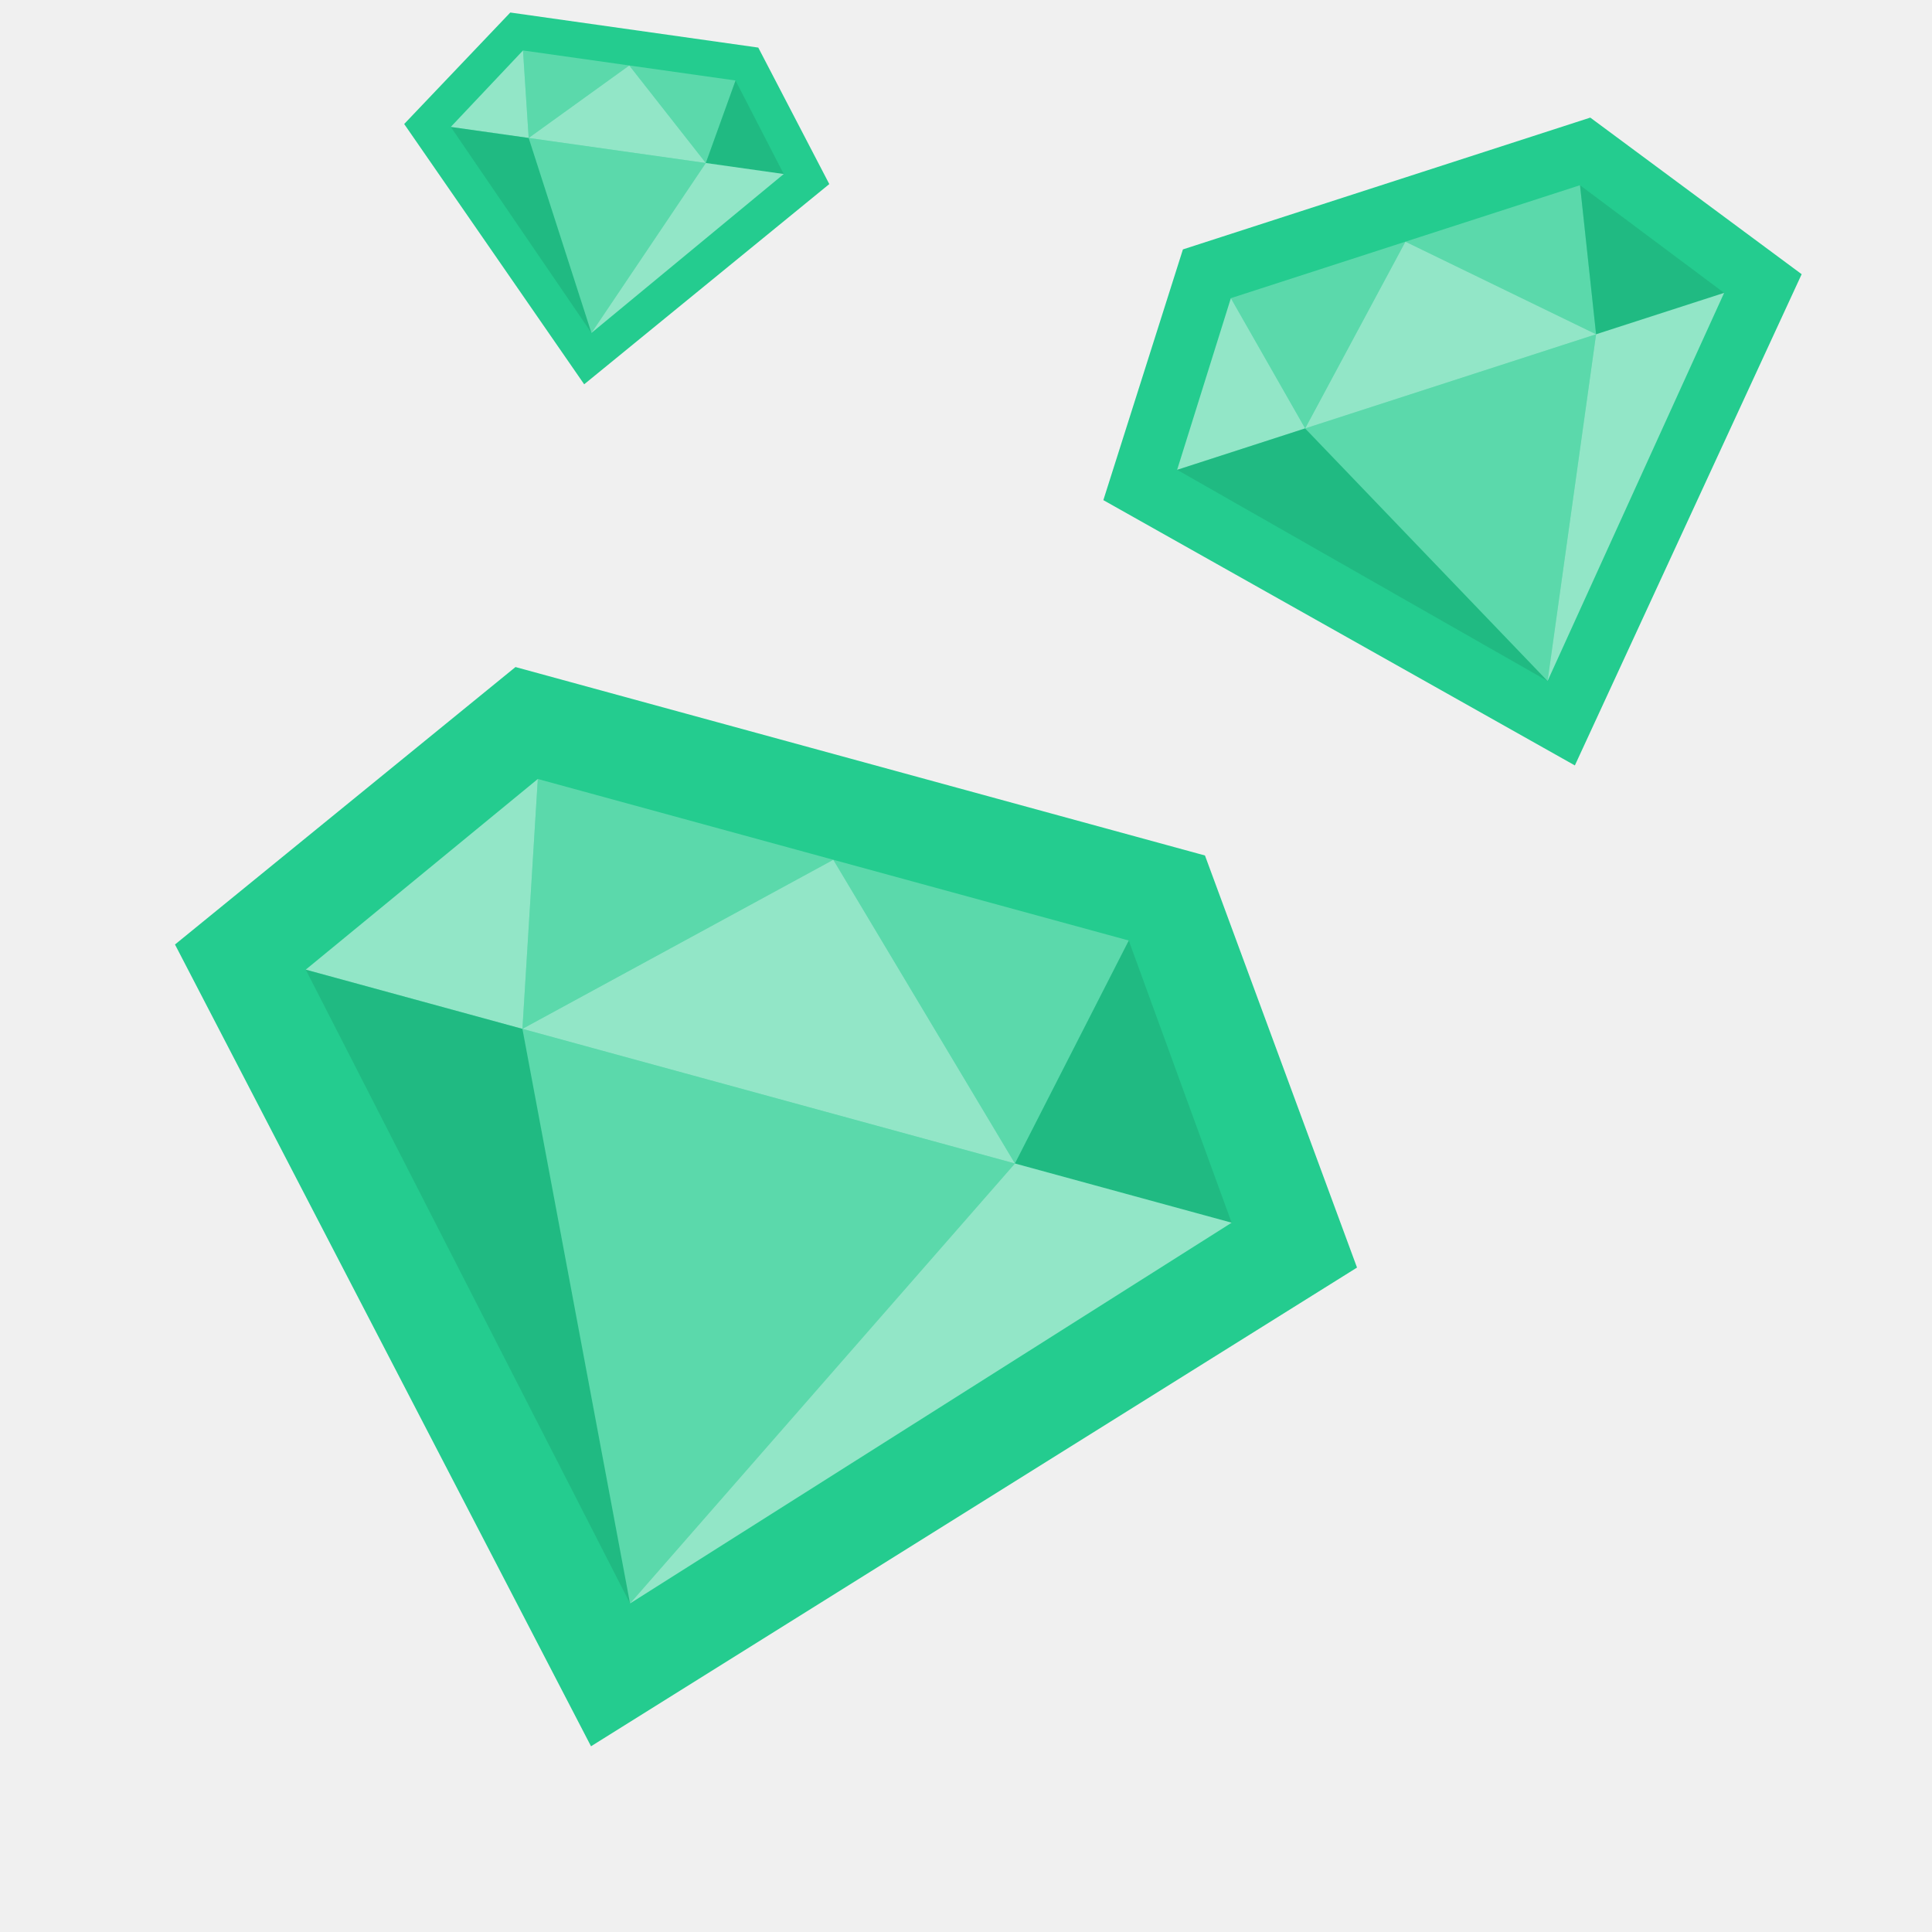
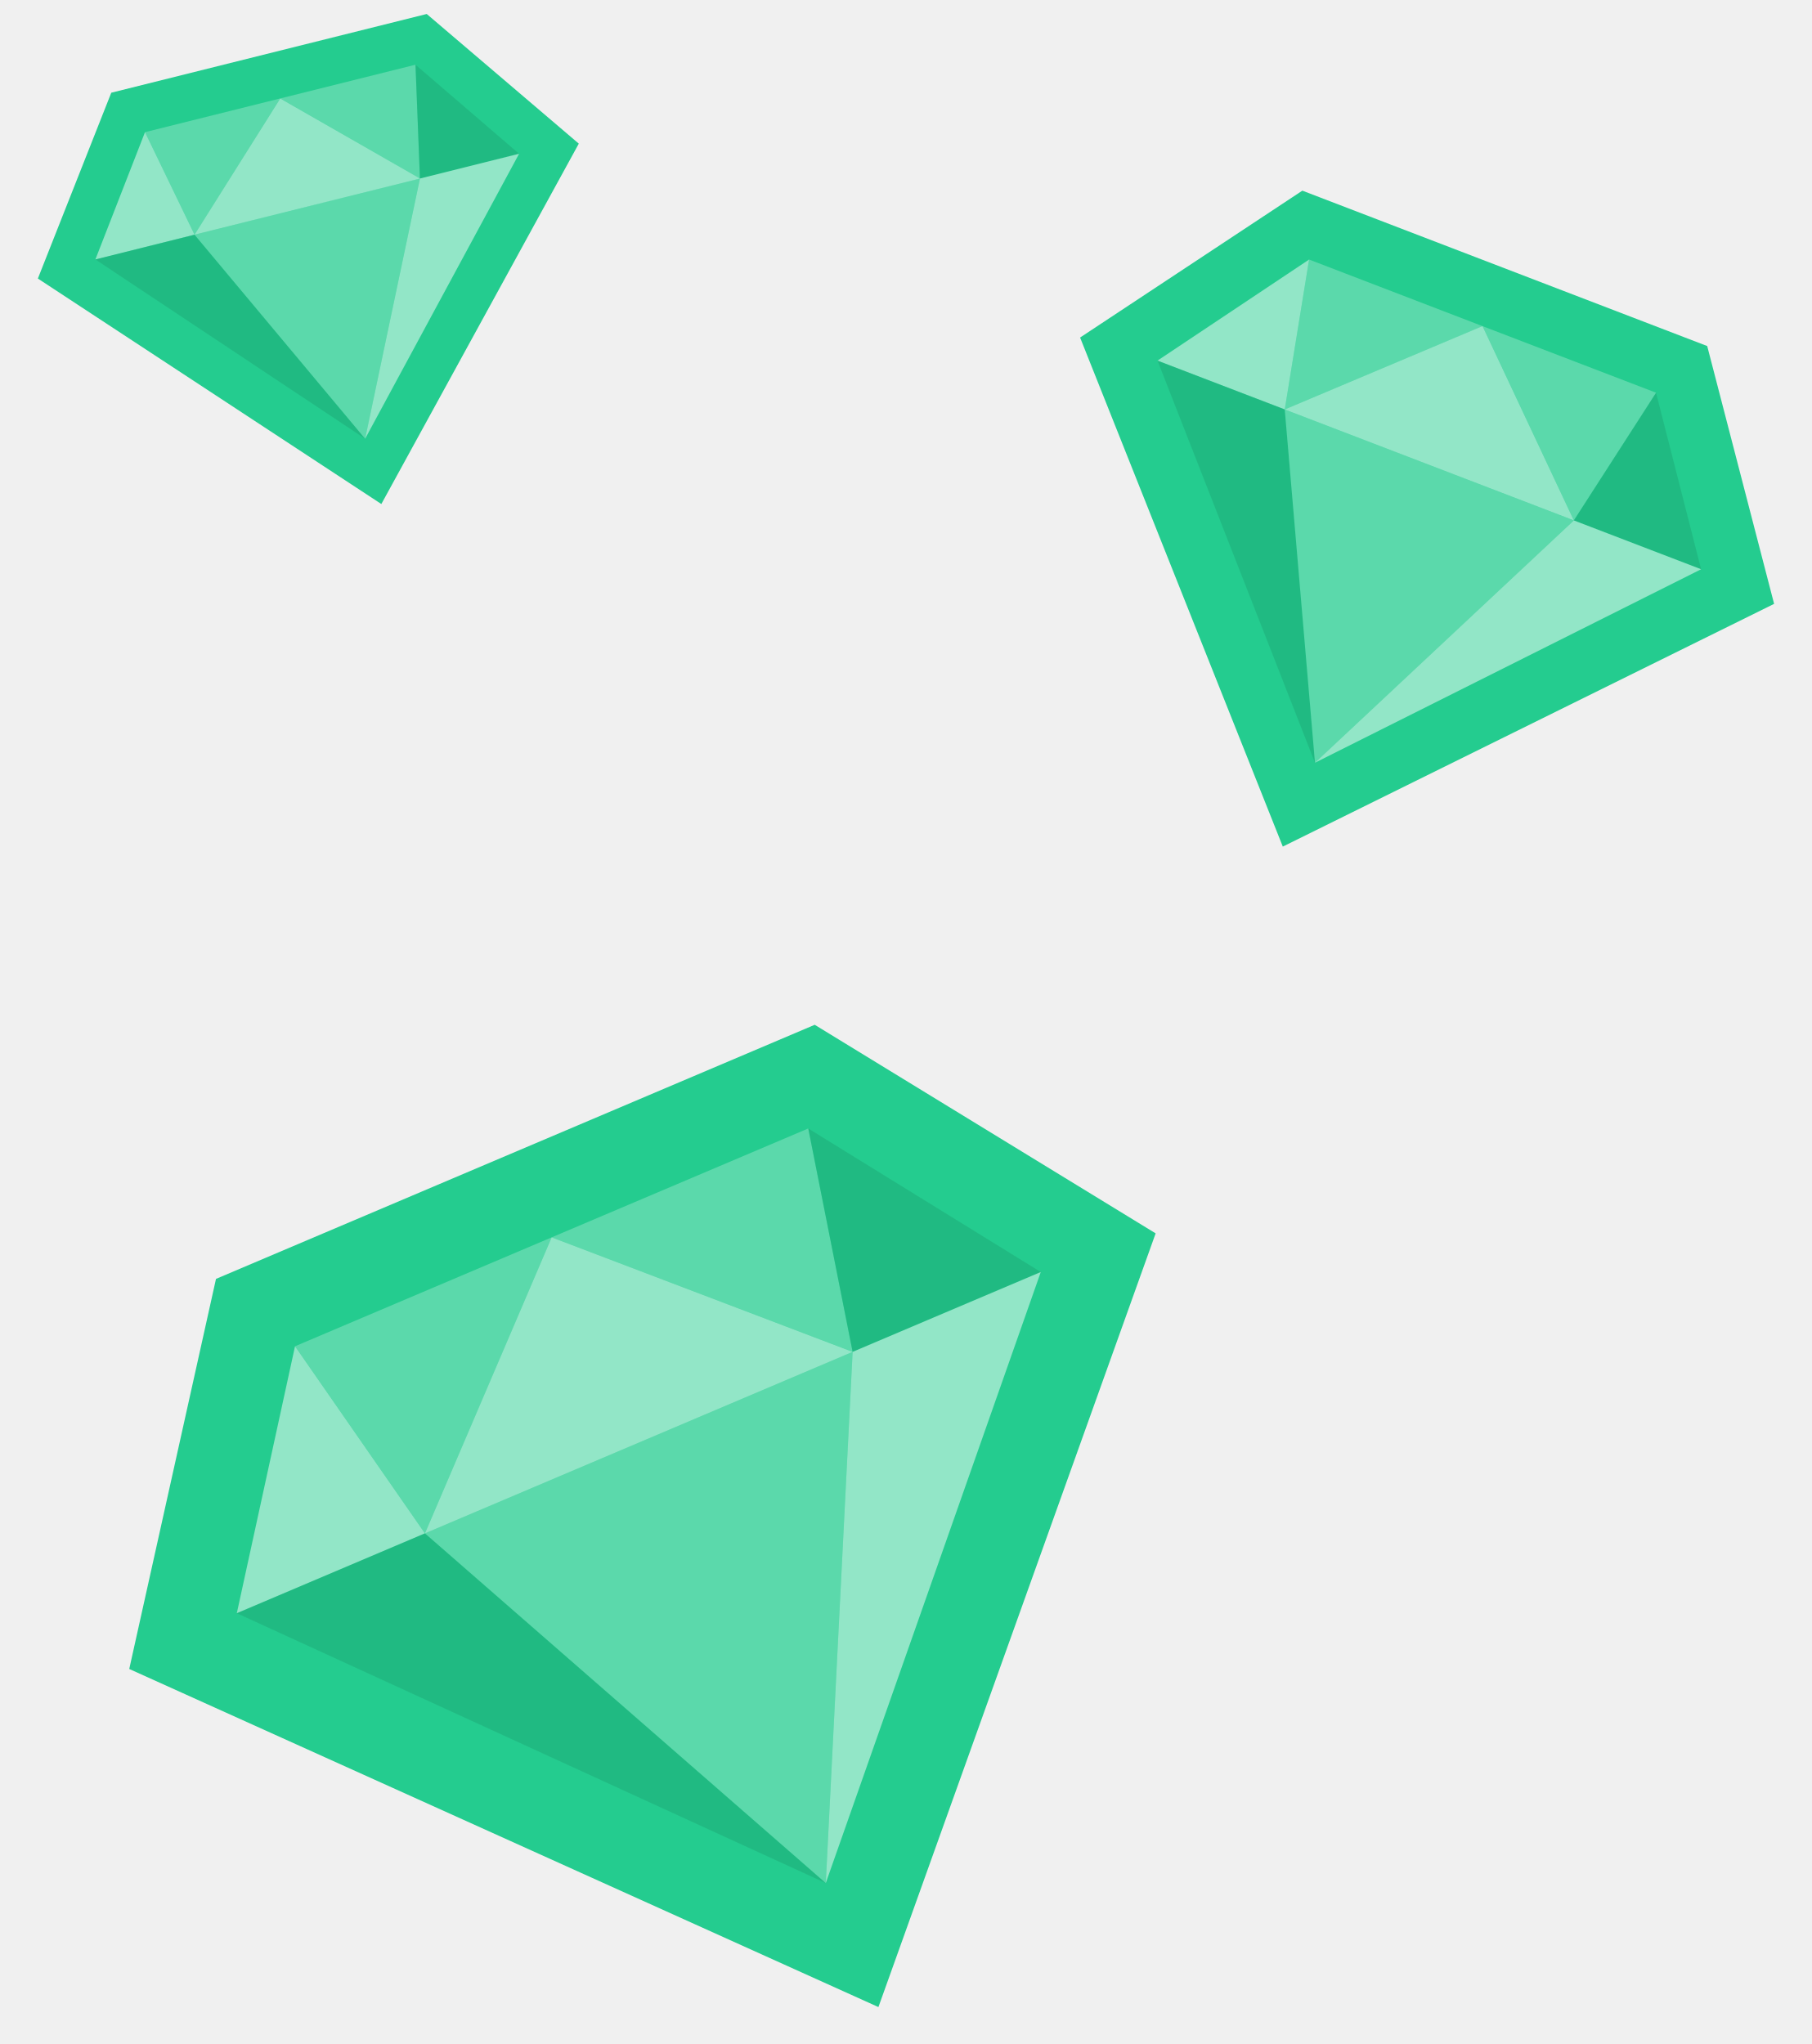
- <svg xmlns="http://www.w3.org/2000/svg" width="54" height="54" viewBox="0 0 54 54" fill="none">
-   <path fill-rule="evenodd" clip-rule="evenodd" d="M4.891 26.399L14.408 18.644L33.679 23.911L37.929 35.429L16.519 48.809L4.891 26.399Z" fill="#24CC8F" />
-   <path opacity="0.25" fill-rule="evenodd" clip-rule="evenodd" d="M14.602 28.757L15.032 21.773L23.291 24.031L14.602 28.757Z" fill="white" />
-   <path opacity="0.25" fill-rule="evenodd" clip-rule="evenodd" d="M28.368 32.52L31.55 26.288L23.291 24.031L28.368 32.52Z" fill="white" />
-   <path opacity="0.5" fill-rule="evenodd" clip-rule="evenodd" d="M14.602 28.757L23.291 24.031L28.368 32.52L14.602 28.757Z" fill="white" />
-   <path opacity="0.5" fill-rule="evenodd" clip-rule="evenodd" d="M8.545 27.102L15.032 21.773L14.602 28.757L8.545 27.102Z" fill="white" />
-   <path opacity="0.35" fill-rule="evenodd" clip-rule="evenodd" d="M34.425 34.175L31.55 26.288L28.368 32.52L34.425 34.175Z" fill="#1B996B" />
-   <path opacity="0.35" fill-rule="evenodd" clip-rule="evenodd" d="M8.545 27.102L14.602 28.757L17.61 44.817L8.545 27.102Z" fill="#1B996B" />
-   <path opacity="0.5" fill-rule="evenodd" clip-rule="evenodd" d="M34.425 34.175L28.368 32.52L17.61 44.817L34.425 34.175Z" fill="white" />
-   <path opacity="0.25" fill-rule="evenodd" clip-rule="evenodd" d="M14.602 28.757L28.368 32.52L17.61 44.817L14.602 28.757Z" fill="white" />
-   <path fill-rule="evenodd" clip-rule="evenodd" d="M11.297 3.466L14.263 0.35L21.194 1.33L23.179 5.145L16.328 10.741L11.297 3.466Z" fill="#24CC8F" />
-   <path opacity="0.25" fill-rule="evenodd" clip-rule="evenodd" d="M14.777 3.856L14.618 1.41L17.588 1.83L14.777 3.856Z" fill="white" />
-   <path opacity="0.25" fill-rule="evenodd" clip-rule="evenodd" d="M19.728 4.556L20.559 2.25L17.588 1.83L19.728 4.556Z" fill="white" />
-   <path opacity="0.5" fill-rule="evenodd" clip-rule="evenodd" d="M14.777 3.856L17.588 1.83L19.728 4.556L14.777 3.856Z" fill="white" />
-   <path opacity="0.5" fill-rule="evenodd" clip-rule="evenodd" d="M12.599 3.548L14.618 1.41L14.777 3.856L12.599 3.548Z" fill="white" />
-   <path opacity="0.35" fill-rule="evenodd" clip-rule="evenodd" d="M21.906 4.864L20.559 2.25L19.728 4.556L21.906 4.864Z" fill="#1B996B" />
-   <path opacity="0.35" fill-rule="evenodd" clip-rule="evenodd" d="M12.599 3.548L14.777 3.856L16.531 9.306L12.599 3.548Z" fill="#1B996B" />
-   <path opacity="0.5" fill-rule="evenodd" clip-rule="evenodd" d="M21.906 4.864L19.728 4.556L16.531 9.306L21.906 4.864Z" fill="white" />
-   <path opacity="0.25" fill-rule="evenodd" clip-rule="evenodd" d="M14.777 3.856L19.728 4.556L16.531 9.306L14.777 3.856Z" fill="white" />
-   <path fill-rule="evenodd" clip-rule="evenodd" d="M30.839 13.979L33.063 6.971L44.449 3.287L50.357 7.664L44.018 21.394L30.839 13.979Z" fill="#24CC8F" />
-   <path opacity="0.25" fill-rule="evenodd" clip-rule="evenodd" d="M36.479 11.974L34.403 8.334L39.282 6.755L36.479 11.974Z" fill="white" />
-   <path opacity="0.25" fill-rule="evenodd" clip-rule="evenodd" d="M44.611 9.343L44.162 5.177L39.282 6.755L44.611 9.343Z" fill="white" />
-   <path opacity="0.5" fill-rule="evenodd" clip-rule="evenodd" d="M36.479 11.975L39.282 6.755L44.611 9.343L36.479 11.975Z" fill="white" />
-   <path opacity="0.5" fill-rule="evenodd" clip-rule="evenodd" d="M32.901 13.132L34.403 8.334L36.479 11.974L32.901 13.132Z" fill="white" />
-   <path opacity="0.35" fill-rule="evenodd" clip-rule="evenodd" d="M48.19 8.186L44.162 5.177L44.611 9.343L48.19 8.186Z" fill="#1B996B" />
-   <path opacity="0.35" fill-rule="evenodd" clip-rule="evenodd" d="M32.901 13.132L36.479 11.974L43.255 19.035L32.901 13.132Z" fill="#1B996B" />
-   <path opacity="0.5" fill-rule="evenodd" clip-rule="evenodd" d="M48.19 8.186L44.611 9.343L43.255 19.035L48.19 8.186Z" fill="white" />
-   <path opacity="0.25" fill-rule="evenodd" clip-rule="evenodd" d="M36.479 11.975L44.611 9.343L43.255 19.035L36.479 11.975Z" fill="white" />
+ <svg xmlns="http://www.w3.org/2000/svg" viewBox="0 0 39 44">
+   <g fill="none" fill-rule="evenodd">
+     <path fill="#24CC8F" d="M2.782 35.927l1.867-8.397 12.887-5.47 7.338 4.49-5.967 16.655z" />
+     <path fill="#FFF" d="M9.147 33.008L6.351 28.98l5.523-2.344zM18.352 29.1l-.955-4.808-5.523 2.344z" opacity=".25" />
+     <path fill="#FFF" d="M9.147 33.008l2.727-6.372 6.478 2.465zM5.097 34.727L6.35 28.98l2.796 4.028z" opacity=".5" />
+     <path fill="#1B996B" d="M22.402 27.382l-5.005-3.09.955 4.809zM5.097 34.727l4.05-1.719 8.627 7.528z" opacity=".35" />
+     <path fill="#FFF" d="M22.402 27.382l-4.05 1.719-.578 11.435z" opacity=".5" />
+     <path fill="#FFF" d="M9.147 33.008l9.205-3.907-.578 11.435z" opacity=".25" />
+     <g>
+       <path fill="#24CC8F" d="M23.248 7.266l4.784-3.162 8.714 3.345 1.44 5.55-10.575 5.225z" />
+       <path fill="#FFF" d="M27.653 8.814l.524-3.227 3.734 1.434zM33.876 11.203l1.77-2.749-3.735-1.433z" opacity=".25" />
+       <path fill="#FFF" d="M27.653 8.814L31.91 7.02l1.965 4.182zM24.914 7.763l3.263-2.176-.524 3.227z" opacity=".5" />
+       <path fill="#1B996B" d="M36.615 12.254l-.97-3.8-1.769 2.749zM24.914 7.763l2.739 1.05.65 7.606z" opacity=".35" />
+       <path fill="#FFF" d="M36.615 12.254l-2.739-1.051-5.572 5.216z" opacity=".5" />
+       <path fill="#FFF" d="M27.653 8.814l6.223 2.389-5.572 5.216z" opacity=".25" />
+     </g>
+     <g>
+       <path fill="#24CC8F" d="M.815 5.996l1.58-4L9.185.301l3.273 2.791-4.25 7.758z" />
+       <path fill="#FFF" d="M4.187 5.052L3.121 2.845l2.911-.726zM9.039 3.843l-.096-2.45-2.91.726z" opacity=".25" />
+       <path fill="#FFF" d="M4.187 5.052L6.032 2.12 9.04 3.843zM2.053 5.585l1.068-2.74 1.066 2.207z" opacity=".5" />
+       <path fill="#1B996B" d="M11.173 3.31l-2.23-1.917.096 2.45zM2.053 5.585l2.134-.533L7.86 9.445z" opacity=".35" />
+       <path fill="#FFF" d="M11.173 3.31l-2.134.533-1.18 5.602z" opacity=".5" />
+       <path fill="#FFF" d="M4.187 5.052l4.852-1.21-1.18 5.603z" opacity=".25" />
+     </g>
+   </g>
</svg>
